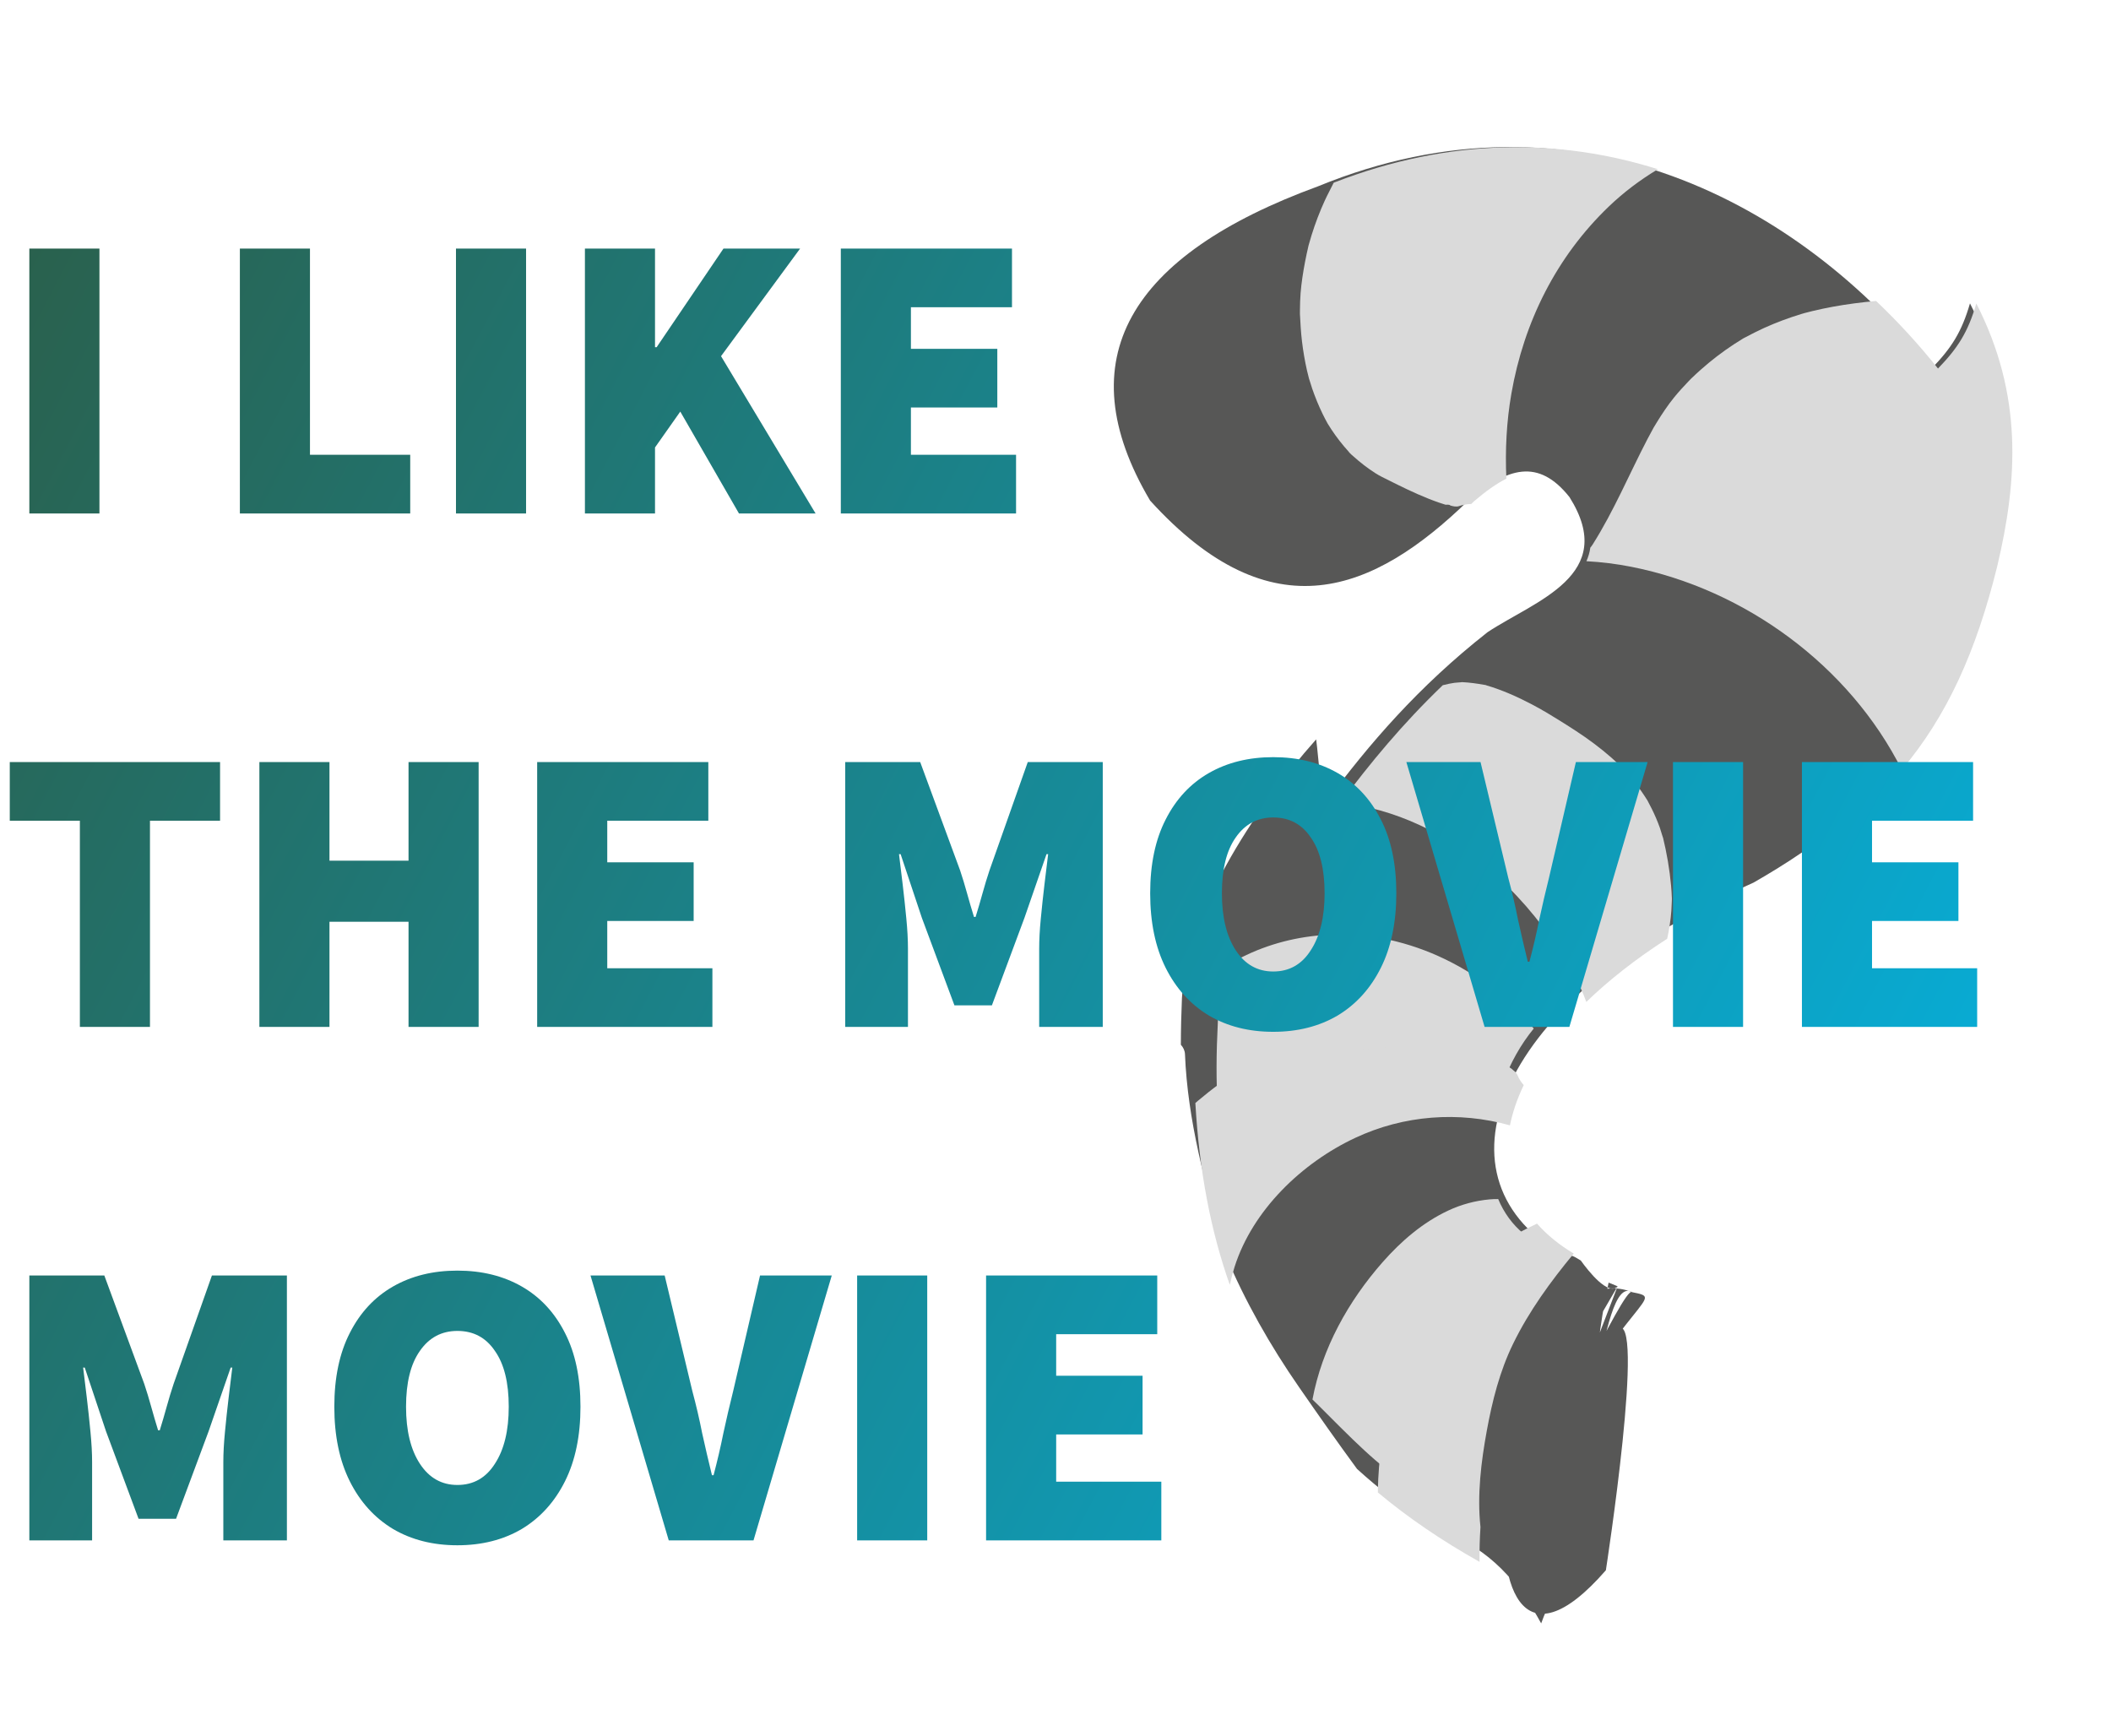
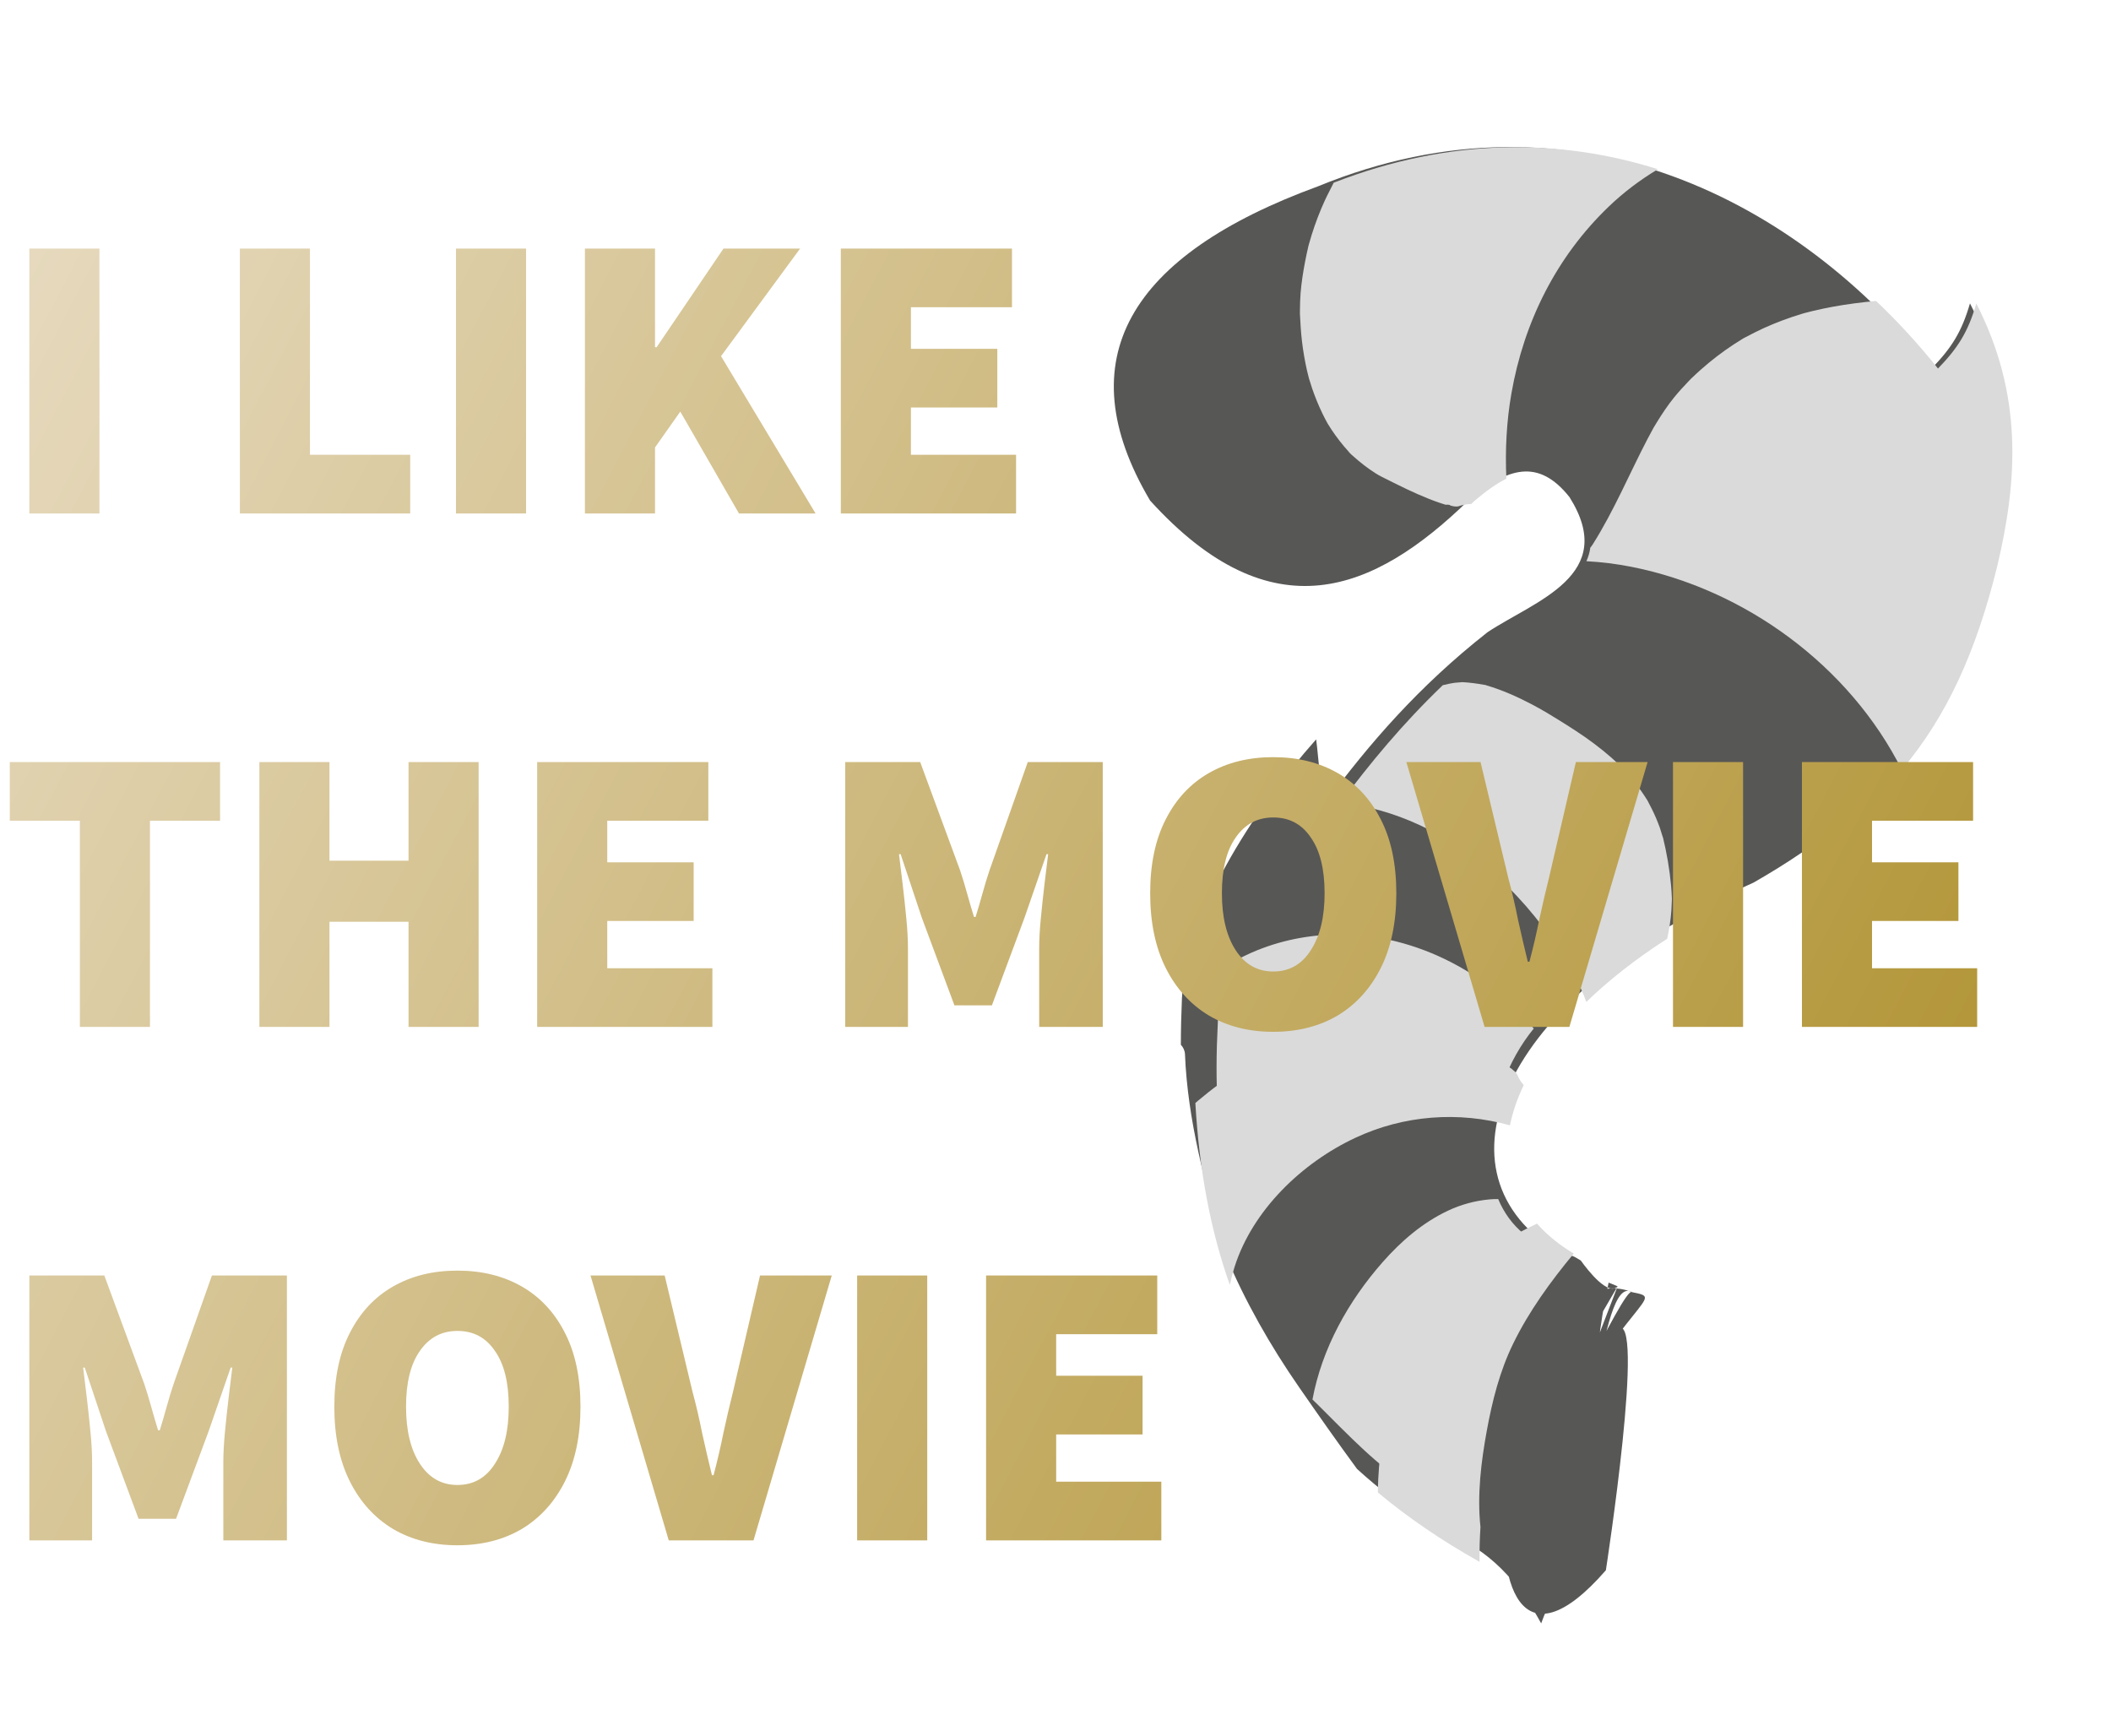
<svg xmlns="http://www.w3.org/2000/svg" width="259" height="213" viewBox="0 0 259 213" fill="none">
  <path d="M198.468 157.823C198.112 158.676 187.352 186.724 187.631 187.469C191.185 179.626 183.578 193.082 190.138 189.861C189.313 191.41 198.393 177.069 197.908 179.013C201.811 159.185 186.973 175.99 198.271 174.187C197.141 175.039 196.035 176.542 195.042 177.823C207.969 171.488 178.599 179.702 191.649 182.281C162.008 168.617 190.791 182.935 189.799 184.175C195.602 182.988 196.08 156.07 200.241 158.545C199.344 157.493 189.194 179.897 188.37 179.441C200.241 158.545 204.412 159.392 200.241 158.545C184.099 152.035 176.186 216.589 197.025 192.667C197.025 192.667 202.026 160.391 198.409 163.043C195.575 165.122 185.479 179.961 198.468 157.823C197.333 159.065 194.867 155.951 193.951 154.663C192.368 153.694 193.521 154.488 190.621 153.306C175.081 143.179 184.865 121.85 215.15 108.289C231.827 98.743 239.641 88.212 244.263 69.472C246.789 58.832 247.426 48.418 241.698 37.224C240.679 40.732 239.434 42.686 236.997 45.205C220.951 25.058 193.346 9.894 161.707 22.861C138.574 31.325 130.846 44.081 141.107 61.418C156.071 77.904 168.586 72.622 180.092 61.474C184.957 57.315 188.754 56.196 192.563 60.995C198.607 70.594 188.331 73.703 182.512 77.565C173.995 84.26 167.945 91.315 162.665 98.441C161.977 97.303 161.818 93.225 161.48 90.718C153.48 99.725 145.563 112.272 145.013 122.467C144.928 124.419 144.883 126.325 144.88 128.185C145.173 128.505 145.368 128.901 145.386 129.346C145.709 137.444 147.873 145.332 150.092 153.081C150.176 153.374 150.267 153.663 150.354 153.953C152.755 159.669 155.851 165.108 159.374 170.19C161.709 173.56 164.063 176.92 166.491 180.227C167.831 181.453 169.231 182.616 170.667 183.736C172.502 185.166 176.874 187.922 177.184 188.031C182.678 189.957 186.37 194.199 189.088 199.184C189.296 198.594 189.528 198.027 189.787 197.449C201.341 179.841 192.564 179.573 197.362 157.372" fill="#575756" />
  <path d="M176.546 61.666C176.815 61.759 177.087 61.843 177.358 61.929C177.775 61.892 177.951 61.975 177.918 62.018C178.107 62.066 178.296 62.121 178.458 62.14C178.516 62.147 178.664 62.143 178.799 62.148C178.852 62.137 178.899 62.128 178.932 62.121C179.458 61.943 179.986 61.844 180.507 61.836C180.628 61.72 180.749 61.604 180.87 61.488C182.265 60.294 183.572 59.353 184.817 58.729C184.656 55.239 184.835 51.726 185.432 48.301C186.962 39.52 190.944 31.508 197.398 25.328C199.229 23.575 201.252 22.055 203.411 20.763C191.48 17.005 177.988 16.827 163.64 22.415C163.633 22.434 163.618 22.448 163.61 22.463C163.599 22.489 163.587 22.519 163.565 22.553C163.234 23.233 162.865 23.895 162.55 24.584C161.915 25.968 161.373 27.395 160.92 28.847C160.795 29.247 160.679 29.648 160.567 30.051C160.322 30.92 160.51 30.286 160.553 30.104C160.392 30.788 160.24 31.473 160.11 32.163C159.876 33.411 159.673 34.68 159.572 35.947C159.517 36.635 159.5 37.329 159.492 38.017C159.491 38.076 159.492 38.134 159.491 38.193C159.492 38.215 159.493 38.303 159.49 38.498C159.492 38.531 159.492 38.564 159.493 38.59C159.549 39.691 159.611 40.786 159.741 41.882C159.885 43.086 160.089 44.282 160.357 45.467C160.431 45.795 160.517 46.12 160.601 46.446C160.629 46.497 160.93 47.502 160.988 47.665C161.357 48.736 161.786 49.787 162.282 50.805C162.472 51.195 162.675 51.579 162.884 51.959C162.902 51.974 163.226 52.51 163.373 52.731C163.993 53.66 164.679 54.545 165.43 55.372C165.465 55.411 165.522 55.482 165.583 55.561C165.709 55.708 165.908 55.862 166.034 55.977C166.454 56.357 166.888 56.721 167.337 57.066C167.792 57.415 168.262 57.745 168.744 58.056C168.761 58.071 168.969 58.191 169.133 58.291C169.305 58.383 169.514 58.496 169.53 58.505C170.169 58.832 170.813 59.15 171.457 59.465C173.114 60.281 174.799 61.059 176.544 61.666" fill="#DADADA" />
  <path d="M194.639 68.858C196.489 68.959 198.329 69.185 200.137 69.542C214.086 72.294 226.917 81.693 233.331 94.446C238.885 87.845 242.46 79.944 245.04 69.485C247.566 58.845 248.204 48.432 242.475 37.238C241.456 40.746 240.211 42.699 237.774 45.218C235.473 42.328 232.932 39.544 230.177 36.927C228.408 37.088 226.645 37.312 224.896 37.632C224.046 37.788 223.198 37.966 222.358 38.168C222.039 38.244 221.722 38.334 221.404 38.411C221.268 38.456 221.127 38.491 220.991 38.532C219.424 39.01 217.884 39.584 216.392 40.262C215.618 40.615 214.865 41.002 214.114 41.4C214.013 41.453 213.944 41.488 213.891 41.515C213.844 41.545 213.79 41.579 213.715 41.625C213.394 41.825 213.073 42.023 212.757 42.23C211.316 43.172 209.948 44.224 208.661 45.367C208.273 45.711 207.894 46.067 207.517 46.424C207.513 46.434 207.495 46.446 207.479 46.462C207.385 46.558 207.26 46.687 207.216 46.732C206.586 47.392 205.962 48.066 205.387 48.775C204.62 49.722 203.939 50.749 203.299 51.785C203.179 51.978 203.067 52.176 202.946 52.367C202.926 52.396 202.915 52.418 202.9 52.44C202.891 52.461 202.876 52.477 202.865 52.504C202.617 52.969 202.36 53.43 202.115 53.898C199.874 58.203 198.015 62.679 195.414 66.794C195.324 66.938 195.223 67.071 195.117 67.195C195.037 67.784 194.871 68.335 194.638 68.857" fill="#DADADA" />
  <path d="M182.546 106.57C185.958 109.435 188.823 112.796 191.252 116.517C192.506 118.438 193.805 120.642 194.626 122.932C197.373 120.273 200.687 117.662 204.549 115.179C204.791 114.048 204.977 112.913 205.06 111.757C205.089 111.354 205.1 110.953 205.118 110.551C205.121 110.49 205.121 110.345 205.123 110.241C205.106 109.716 205.073 109.191 205.026 108.67C204.846 106.671 204.497 104.659 204.023 102.707C204.109 103.095 203.743 101.826 203.65 101.568C203.499 101.148 203.334 100.731 203.158 100.319C202.848 99.59 202.486 98.891 202.114 98.191C202.097 98.166 202.081 98.141 202.058 98.108C201.939 97.926 201.825 97.742 201.705 97.561C201.465 97.199 201.214 96.844 200.953 96.496C200.432 95.797 199.873 95.124 199.283 94.48C199.262 94.457 198.929 94.112 198.737 93.908C198.719 93.891 198.704 93.876 198.688 93.86C198.367 93.565 198.05 93.265 197.721 92.977C197.035 92.375 196.324 91.801 195.593 91.252C194.111 90.135 192.543 89.146 190.964 88.171C190.502 87.884 190.036 87.601 189.567 87.322C189.485 87.273 189.067 87.06 188.999 86.994C188.999 86.993 188.999 86.994 188.991 86.991C188.209 86.561 187.422 86.142 186.616 85.755C185.698 85.315 184.763 84.912 183.806 84.564C183.359 84.402 182.907 84.251 182.451 84.117C182.389 84.1 182.315 84.07 182.239 84.043C182.188 84.04 182.135 84.036 182.076 84.025C181.176 83.861 180.286 83.736 179.375 83.696C179.386 83.715 178.701 83.743 178.451 83.778C177.998 83.841 177.553 83.938 177.111 84.051C177.08 84.059 177.049 84.063 177.019 84.069C172.095 88.791 168.086 93.639 164.453 98.525C171.084 99.145 177.535 102.364 182.543 106.57" fill="#DADADA" />
  <path d="M151.463 155.467C153.679 148.47 159.742 142.67 166.279 139.61C172.235 136.82 178.963 136.316 185.256 138.076C185.583 136.463 186.147 134.811 186.949 133.137C186.634 132.785 186.373 132.385 186.193 131.946C186.182 131.919 186.175 131.898 186.167 131.877C186.159 131.86 186.15 131.843 186.141 131.825C186.073 131.734 186.007 131.631 185.937 131.547C185.929 131.536 185.919 131.527 185.91 131.517C185.747 131.406 185.593 131.239 185.441 131.12C185.299 131.009 184.207 130.357 184.04 130.19C184.026 130.184 184.012 130.179 184.002 130.166C183.725 130.024 183.446 129.887 183.165 129.755C181.072 128.771 178.865 128.037 176.647 127.396C176.217 127.272 175.786 127.153 175.356 127.034C175.294 127.017 175.244 126.999 175.203 126.982C175.021 126.955 174.829 126.94 174.699 126.915C173.55 126.689 172.389 126.519 171.222 126.412C170.506 126.347 169.789 126.305 169.07 126.288C169.063 126.284 168.883 126.285 168.708 126.282C168.516 126.287 168.125 126.292 168.109 126.293C166.941 126.343 165.776 126.459 164.62 126.638C163.926 126.745 163.236 126.874 162.55 127.025C162.301 127.079 161.184 127.367 161.276 127.331C160.287 127.621 159.31 127.95 158.346 128.317C157.126 128.781 155.929 129.301 154.752 129.865C154.175 130.142 153.614 130.463 153.032 130.728C154.065 130.258 152.732 130.896 152.469 131.06C150.553 132.251 148.72 133.587 146.997 135.045C146.883 135.141 146.772 135.239 146.659 135.337C147.138 143.694 148.553 151.067 150.876 157.621C150.884 157.601 150.899 157.585 150.907 157.565C151.063 156.861 151.244 156.161 151.465 155.464" fill="#DADADA" />
  <path d="M182.413 175.566C183.086 171.883 183.998 168.252 185.646 164.872C187.604 160.858 190.241 157.24 193.081 153.811C192.815 153.647 192.564 153.489 192.34 153.342C190.851 152.372 189.605 151.295 188.579 150.135C188.131 150.344 187.685 150.557 187.245 150.782C186.984 150.916 186.725 151.054 186.467 151.194C186.435 151.211 186.368 151.248 186.296 151.289C186.138 151.383 185.805 151.579 185.797 151.584C185.6 151.706 185.404 151.83 185.209 151.955C184.821 152.207 184.437 152.464 184.059 152.731C183.215 153.325 182.394 153.956 181.602 154.619C181.209 154.951 180.822 155.291 180.444 155.638C180.263 155.802 179.624 156.439 179.636 156.416C178.513 157.599 177.446 158.824 176.47 160.134C175.892 160.909 175.343 161.706 174.823 162.522C174.61 162.858 174.401 163.198 174.197 163.54C174.16 163.601 174.129 163.652 174.103 163.696C174.072 163.752 174.026 163.842 173.95 163.983C173.107 165.541 172.364 167.153 171.725 168.805C171.394 169.66 171.088 170.525 170.811 171.399C170.672 171.837 170.542 172.277 170.415 172.719C170.401 172.754 170.372 172.865 170.334 172.985C170.321 173.044 170.305 173.119 170.281 173.223C169.884 174.968 169.55 176.717 169.345 178.495C169.23 179.47 169.149 180.449 169.1 181.429C169.081 181.834 169.067 182.237 169.057 182.641C169.053 182.801 169.053 182.96 169.051 183.118C172.764 186.229 176.926 189.047 181.527 191.634C181.507 190.211 181.548 188.786 181.641 187.363C181.214 183.438 181.726 179.32 182.413 175.566Z" fill="#DADADA" />
  <path d="M161.847 172.515C162.485 173.148 163.119 173.785 163.753 174.42C163.781 174.447 163.801 174.468 163.82 174.488C163.833 174.502 163.844 174.51 163.858 174.525C164.117 174.783 164.374 175.041 164.634 175.298C166.395 177.042 168.188 178.772 170.134 180.31C171.411 181.318 172.709 182.291 173.996 183.272C173.766 181.875 173.62 180.45 173.542 179.047C173.333 175.273 173.854 171.552 175.166 168.005C176.552 164.261 178.6 161.002 181.124 157.937C182.298 156.511 183.695 155.324 184.943 153.975C185.675 153.184 186.468 152.37 187.342 151.693C186.012 150.701 184.913 149.41 184.096 147.746C183.994 147.54 183.903 147.331 183.815 147.121C183.467 147.118 183.113 147.128 182.744 147.162C180.977 147.327 179.3 147.776 177.693 148.528C174.559 149.996 171.922 152.268 169.647 154.85C165.412 159.661 162.199 165.441 161.027 171.712C161.301 171.979 161.575 172.246 161.847 172.515Z" fill="#DADADA" />
  <path d="M188.175 126.201C187.025 124.78 185.748 123.453 184.307 122.246C180.504 119.061 176.079 116.701 171.256 115.501C163.967 113.687 156.108 114.79 149.906 118.867C149.693 120.984 149.53 123.107 149.425 125.233C149.212 129.545 149.21 132.273 149.395 136.14C149.401 136.263 149.409 136.384 149.415 136.507C150.037 135.847 150.706 135.238 151.421 134.681C152.883 133.543 154.592 132.608 156.252 131.789C159.617 130.127 163.347 129.378 167.046 128.893C170.724 128.412 174.624 128.003 178.275 128.864C180.793 129.459 182.704 131.039 184.402 132.869C185.301 130.451 186.567 128.162 188.175 126.201Z" fill="#DADADA" />
  <path d="M3.6 63V30.5H12.2V63H3.6ZM29.43 63V30.5H38.03V55.8H50.33V63H29.43ZM55.944 63V30.5H64.544V63H55.944ZM71.764 63V30.5H80.364V42.6H80.564L88.764 30.5H98.164L88.464 43.7L100.064 63H90.664L83.464 50.5L80.364 54.9V63H71.764ZM103.161 63V30.5H124.161V37.7H111.761V42.8H122.361V50H111.761V55.8H124.661V63H103.161ZM9.8 126V100.7H1.2V93.5H27V100.7H18.4V126H9.8ZM31.823 126V93.5H40.423V105.6H50.123V93.5H58.723V126H50.123V113.1H40.423V126H31.823ZM65.905 126V93.5H86.905V100.7H74.505V105.8H85.105V113H74.505V118.8H87.405V126H65.905ZM103.698 126V93.5H112.898L117.798 106.8C118.098 107.7 118.381 108.633 118.648 109.6C118.914 110.567 119.198 111.533 119.498 112.5H119.698C119.998 111.533 120.281 110.567 120.548 109.6C120.814 108.633 121.098 107.7 121.398 106.8L126.098 93.5H135.298V126H127.498V116.4C127.498 115.3 127.564 114.067 127.698 112.7C127.831 111.3 127.981 109.9 128.148 108.5C128.314 107.1 128.464 105.867 128.598 104.8H128.398L125.698 112.6L121.698 123.35H117.098L113.098 112.6L110.498 104.8H110.298C110.431 105.867 110.581 107.1 110.748 108.5C110.914 109.9 111.064 111.3 111.198 112.7C111.331 114.067 111.398 115.3 111.398 116.4V126H103.698ZM156.216 126.6C153.216 126.6 150.583 125.933 148.316 124.6C146.049 123.233 144.283 121.283 143.016 118.75C141.749 116.217 141.116 113.167 141.116 109.6C141.116 106.033 141.749 103.017 143.016 100.55C144.283 98.05 146.049 96.15 148.316 94.85C150.583 93.55 153.216 92.9 156.216 92.9C159.216 92.9 161.849 93.55 164.116 94.85C166.383 96.15 168.149 98.05 169.416 100.55C170.683 103.017 171.316 106.033 171.316 109.6C171.316 113.167 170.683 116.217 169.416 118.75C168.149 121.283 166.383 123.233 164.116 124.6C161.849 125.933 159.216 126.6 156.216 126.6ZM156.216 119.2C158.183 119.2 159.716 118.333 160.816 116.6C161.949 114.867 162.516 112.533 162.516 109.6C162.516 106.633 161.949 104.35 160.816 102.75C159.716 101.117 158.183 100.3 156.216 100.3C154.283 100.3 152.749 101.117 151.616 102.75C150.483 104.35 149.916 106.633 149.916 109.6C149.916 112.533 150.483 114.867 151.616 116.6C152.749 118.333 154.283 119.2 156.216 119.2ZM182.147 126L172.547 93.5H181.647L185.047 107.7C185.514 109.433 185.914 111.15 186.247 112.85C186.614 114.517 187.014 116.233 187.447 118H187.647C188.114 116.233 188.514 114.517 188.847 112.85C189.214 111.15 189.614 109.433 190.047 107.7L193.347 93.5H202.147L192.547 126H182.147ZM205.26 126V93.5H213.86V126H205.26ZM221.08 126V93.5H242.08V100.7H229.68V105.8H240.28V113H229.68V118.8H242.58V126H221.08ZM3.6 189V156.5H12.8L17.7 169.8C18 170.7 18.283 171.633 18.55 172.6C18.817 173.567 19.1 174.533 19.4 175.5H19.6C19.9 174.533 20.183 173.567 20.45 172.6C20.717 171.633 21 170.7 21.3 169.8L26 156.5H35.2V189H27.4V179.4C27.4 178.3 27.467 177.067 27.6 175.7C27.733 174.3 27.883 172.9 28.05 171.5C28.217 170.1 28.367 168.867 28.5 167.8H28.3L25.6 175.6L21.6 186.35H17L13 175.6L10.4 167.8H10.2C10.333 168.867 10.483 170.1 10.65 171.5C10.817 172.9 10.967 174.3 11.1 175.7C11.233 177.067 11.3 178.3 11.3 179.4V189H3.6ZM56.118 189.6C53.118 189.6 50.485 188.933 48.218 187.6C45.952 186.233 44.185 184.283 42.918 181.75C41.652 179.217 41.018 176.167 41.018 172.6C41.018 169.033 41.652 166.017 42.918 163.55C44.185 161.05 45.952 159.15 48.218 157.85C50.485 156.55 53.118 155.9 56.118 155.9C59.118 155.9 61.752 156.55 64.018 157.85C66.285 159.15 68.052 161.05 69.318 163.55C70.585 166.017 71.218 169.033 71.218 172.6C71.218 176.167 70.585 179.217 69.318 181.75C68.052 184.283 66.285 186.233 64.018 187.6C61.752 188.933 59.118 189.6 56.118 189.6ZM56.118 182.2C58.085 182.2 59.618 181.333 60.718 179.6C61.852 177.867 62.418 175.533 62.418 172.6C62.418 169.633 61.852 167.35 60.718 165.75C59.618 164.117 58.085 163.3 56.118 163.3C54.185 163.3 52.652 164.117 51.518 165.75C50.385 167.35 49.818 169.633 49.818 172.6C49.818 175.533 50.385 177.867 51.518 179.6C52.652 181.333 54.185 182.2 56.118 182.2ZM82.049 189L72.449 156.5H81.549L84.949 170.7C85.416 172.433 85.816 174.15 86.149 175.85C86.516 177.517 86.916 179.233 87.349 181H87.549C88.016 179.233 88.416 177.517 88.749 175.85C89.116 174.15 89.516 172.433 89.949 170.7L93.249 156.5H102.049L92.449 189H82.049ZM105.163 189V156.5H113.763V189H105.163ZM120.983 189V156.5H141.983V163.7H129.583V168.8H140.183V176H129.583V181.8H142.483V189H120.983Z" fill="url(#paint0_linear_24_42)" />
  <defs>
    <linearGradient id="paint0_linear_24_42" x1="0" y1="14" x2="266.56" y2="153.315" gradientUnits="userSpaceOnUse">
-       <stop stop-color="#2B5E48" />
-       <stop offset="1" stop-color="#04B4E4" />
+       <stop stop-color="#E8DCC3" />
+       <stop offset="1" stop-color="#AD8E29" />
    </linearGradient>
  </defs>
</svg>
